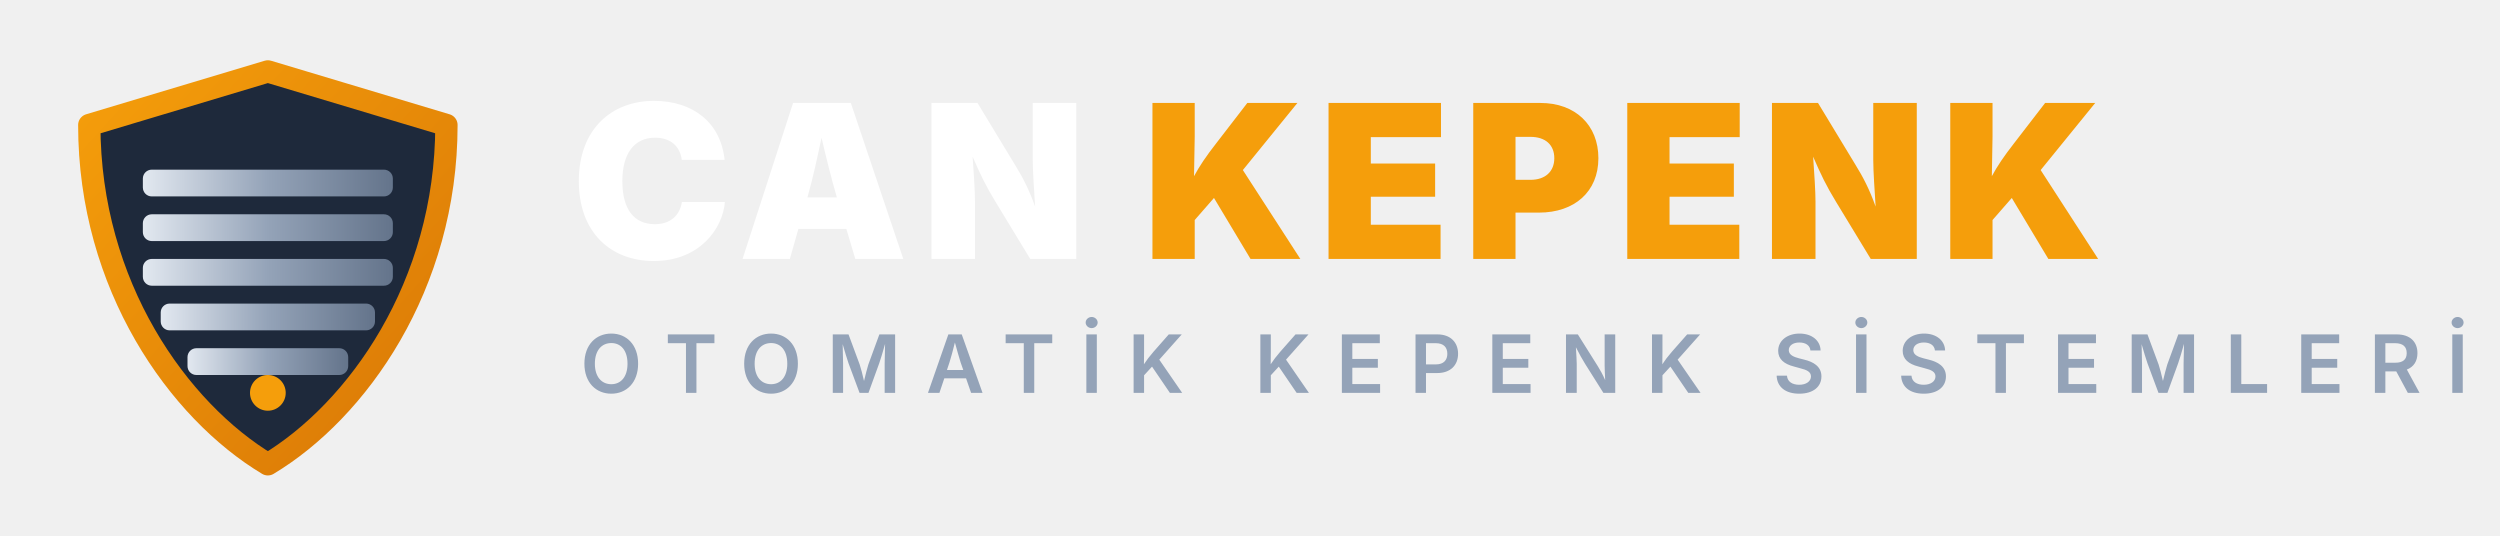
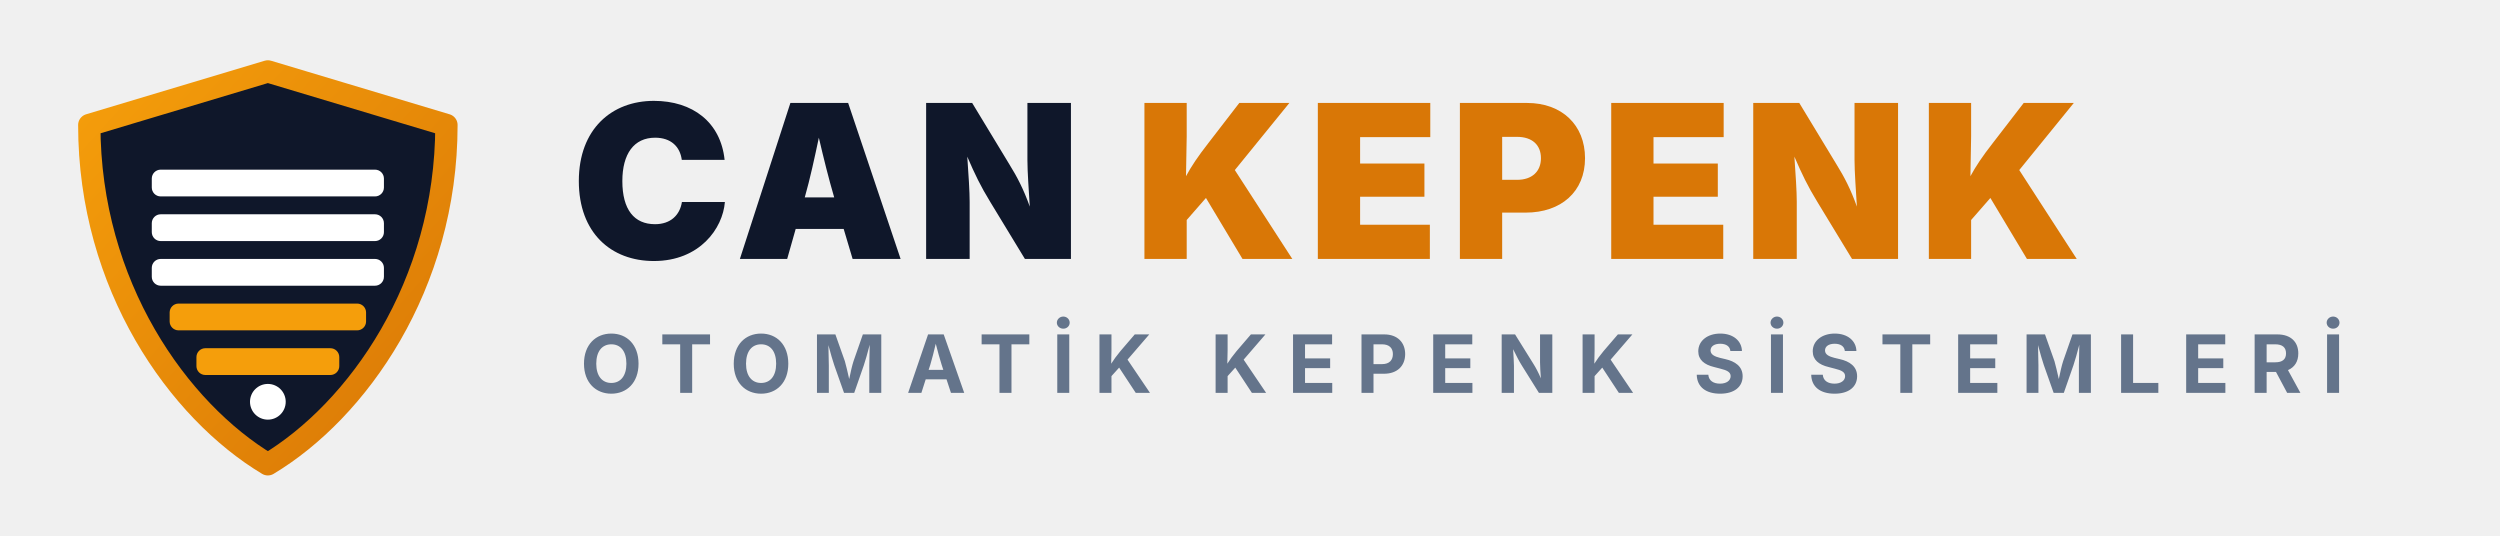
<svg xmlns="http://www.w3.org/2000/svg" viewBox="0 0 280 60" width="280" height="60" fill="none">
  <defs>
-     <linearGradient id="shieldGrad" x1="0%" y1="0%" x2="100%" y2="100%">
+     <linearGradient id="shieldGradLight" x1="0%" y1="0%" x2="100%" y2="100%">
      <stop offset="0%" stop-color="#F59E0B" />
      <stop offset="100%" stop-color="#D97706" />
    </linearGradient>
-     <linearGradient id="steelGrad" x1="0%" y1="0%" x2="100%" y2="0%">
-       <stop offset="0%" stop-color="#E2E8F0" />
-       <stop offset="50%" stop-color="#94A3B8" />
-       <stop offset="100%" stop-color="#64748B" />
+     <linearGradient id="steelGradLight" x1="0%" y1="0%" x2="100%" y2="0%">
+       <stop offset="0%" stop-color="#1E293B" />
+       <stop offset="50%" stop-color="#334155" />
+       <stop offset="100%" stop-color="#475569" />
    </linearGradient>
  </defs>
  <g transform="translate(6, 6)">
-     <path d="M24 2 L44 8 C44 26 34 40 24 46 C14 40 4 26 4 8 Z" fill="#1E293B" stroke="url(#shieldGrad)" stroke-width="2.5" stroke-linejoin="round" />
-     <rect x="10" y="13" width="28" height="3" rx="1" fill="url(#steelGrad)" />
-     <rect x="10" y="18" width="28" height="3" rx="1" fill="url(#steelGrad)" />
-     <rect x="10" y="23" width="28" height="3" rx="1" fill="url(#steelGrad)" />
-     <rect x="12" y="28" width="24" height="3" rx="1" fill="url(#steelGrad)" />
-     <rect x="15" y="33" width="18" height="3" rx="1" fill="url(#steelGrad)" />
-     <circle cx="24" cy="38" r="2" fill="#F59E0B" />
+     <path d="M24 2 L44 8 C44 26 34 40 24 46 C14 40 4 26 4 8 Z" fill="#0F172A" stroke="url(#shieldGradLight)" stroke-width="2.5" stroke-linejoin="round" />
+     <rect x="11" y="13" width="26" height="3" rx="1" fill="#FFFFFF" />
+     <rect x="11" y="18" width="26" height="3" rx="1" fill="#FFFFFF" />
+     <rect x="11" y="23" width="26" height="3" rx="1" fill="#FFFFFF" />
+     <rect x="13" y="28" width="22" height="3" rx="1" fill="#F59E0B" />
+     <rect x="16" y="33" width="16" height="3" rx="1" fill="#F59E0B" />
+     <circle cx="24" cy="39" r="2" fill="#FFFFFF" />
  </g>
-   <text x="64" y="29" font-family="'Outfit', 'Inter', sans-serif" font-size="24" font-weight="900" letter-spacing="1.5" fill="#FFFFFF">CAN <tspan fill="#F59E0B">KEPENK</tspan>
+   <text x="64" y="29" font-family="'Outfit', -apple-system, sans-serif" font-size="24" font-weight="900" letter-spacing="1.2" fill="#0F172A">CAN <tspan fill="#D97706">KEPENK</tspan>
  </text>
-   <text x="65" y="44" font-family="'Inter', sans-serif" font-size="9" font-weight="600" letter-spacing="2.8" fill="#94A3B8">OTOMATİK KEPENK SİSTEMLERİ</text>
+   <text x="65" y="44" font-family="'Inter', -apple-system, sans-serif" font-size="9" font-weight="700" letter-spacing="2.2" fill="#64748B">OTOMATİK KEPENK SİSTEMLERİ</text>
</svg>
